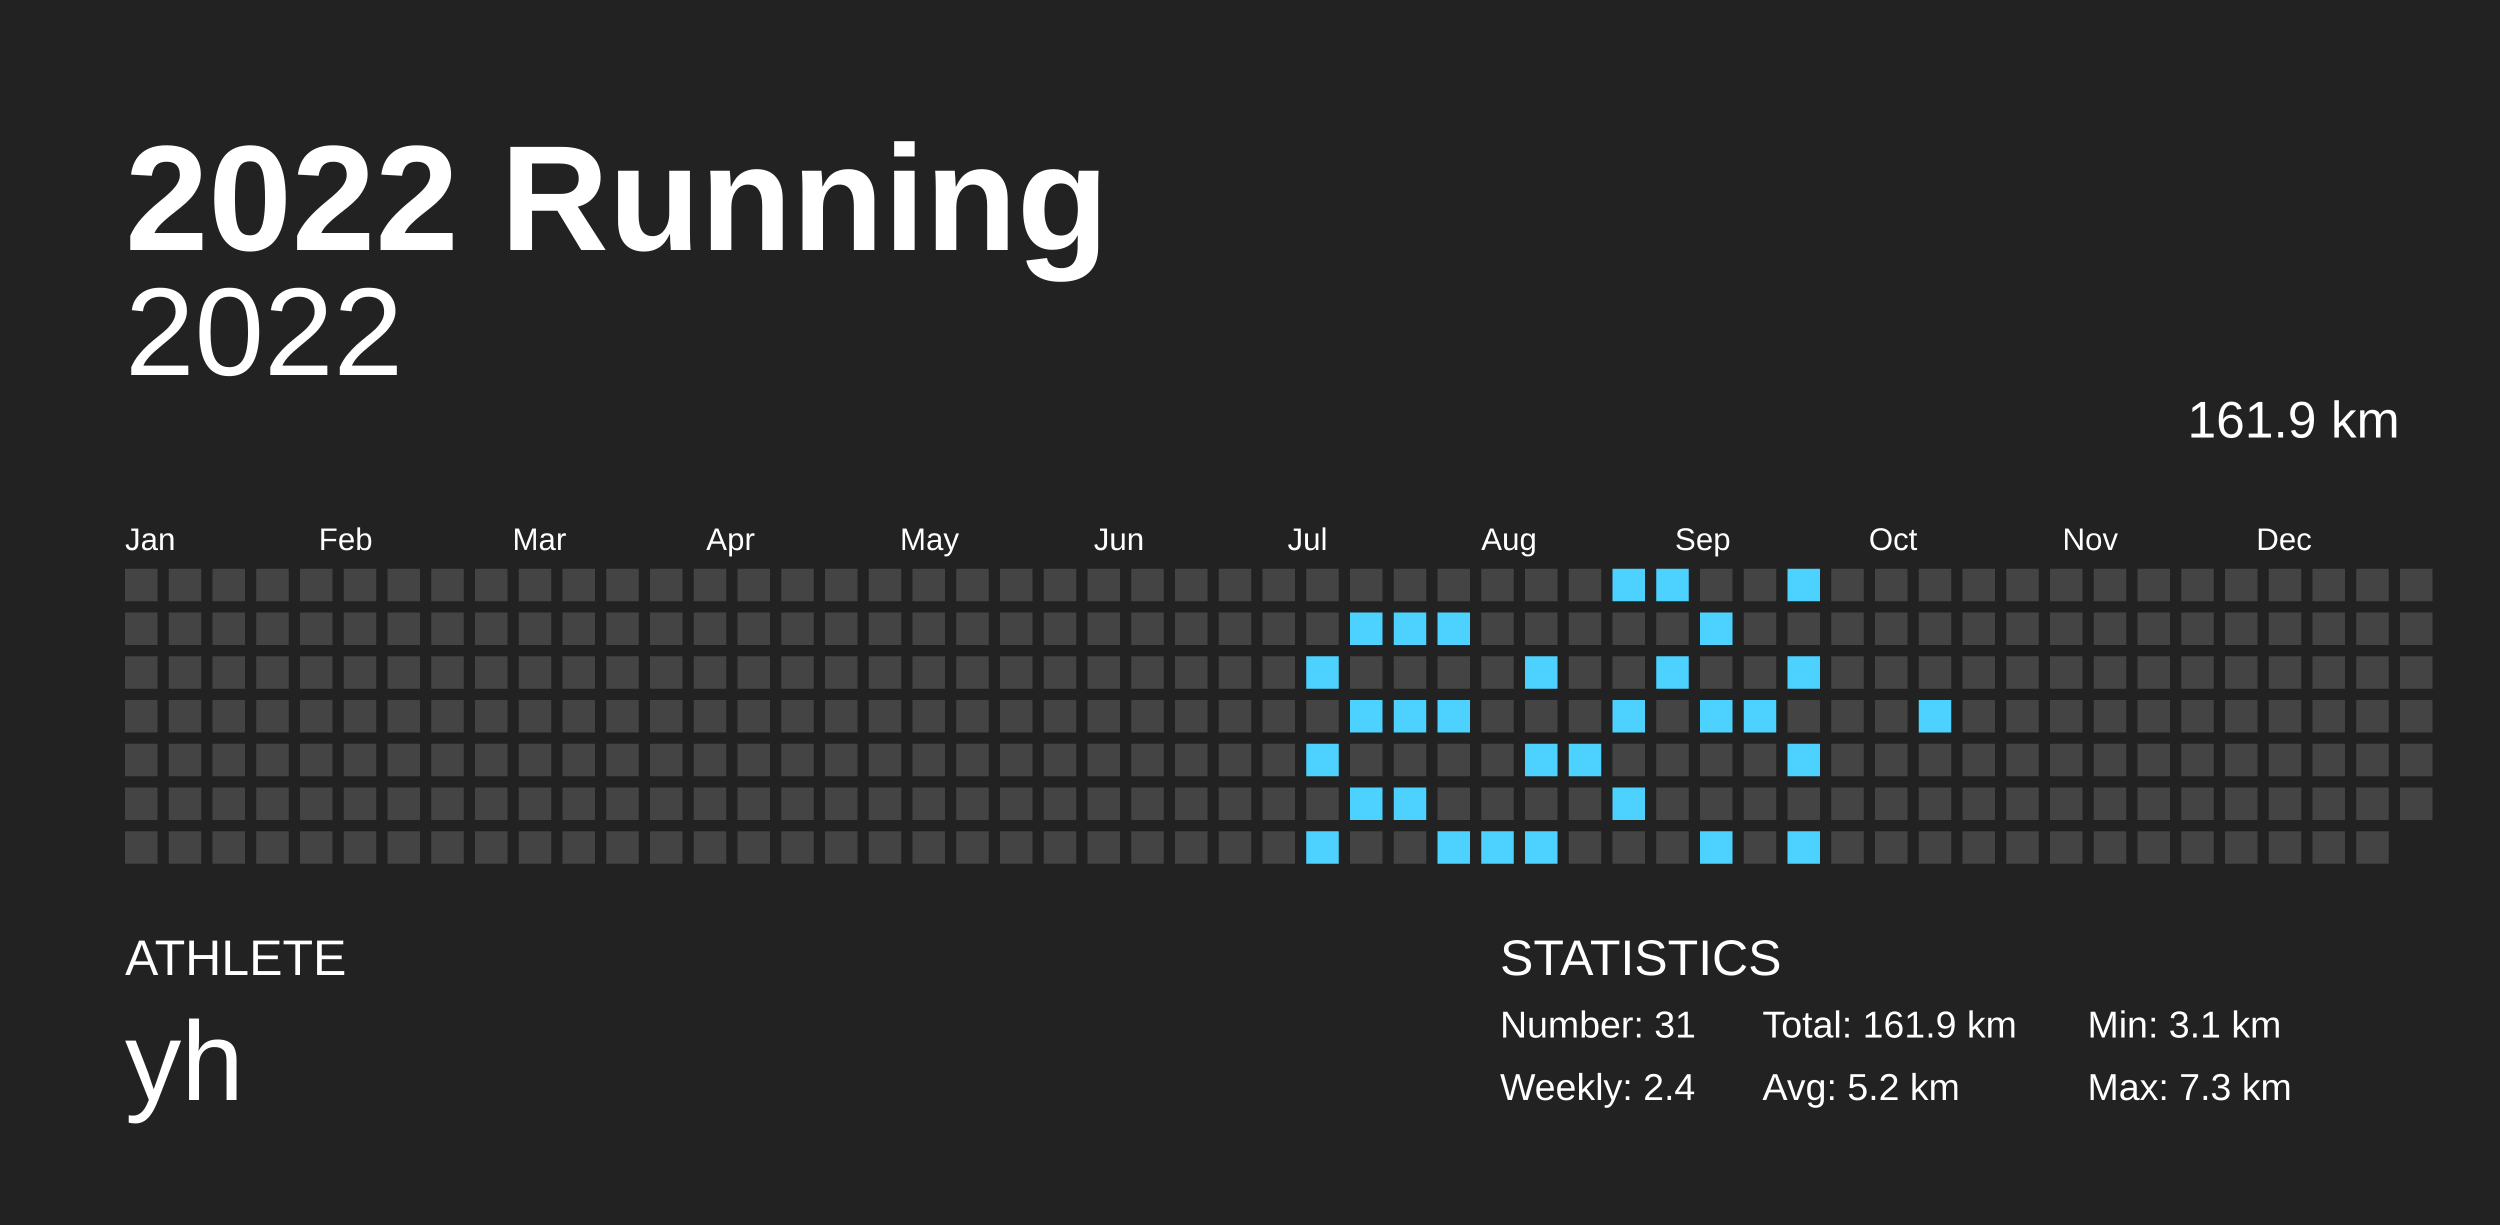
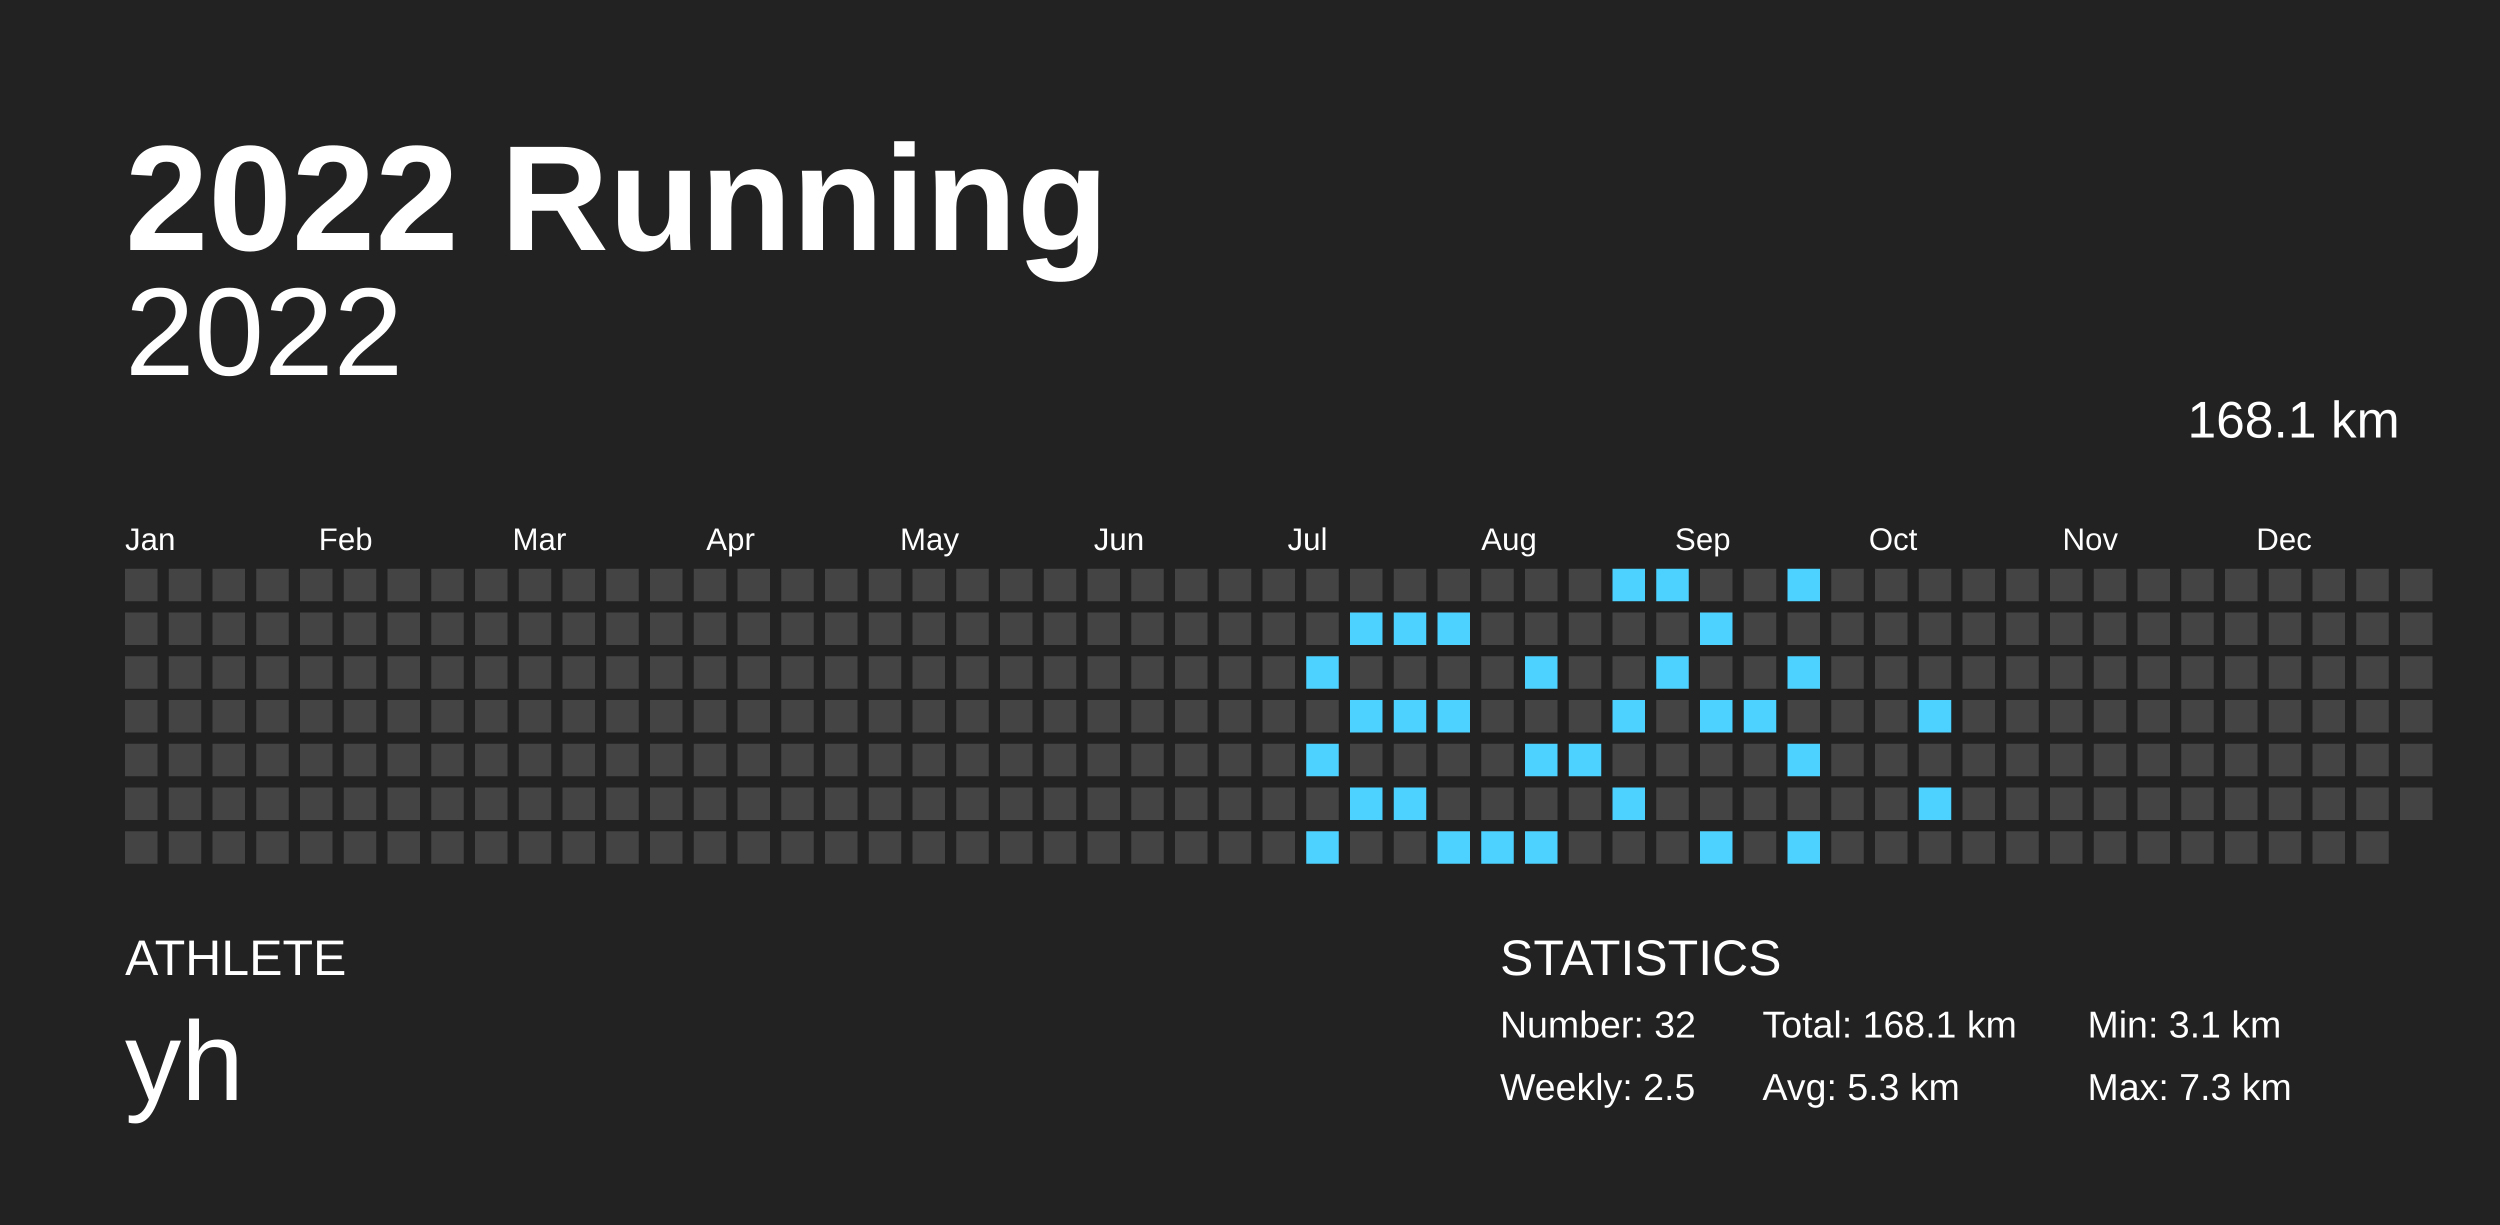
<svg xmlns="http://www.w3.org/2000/svg" baseProfile="full" height="98mm" version="1.1" viewBox="0,0,200,98" width="200mm">
  <defs />
  <rect fill="#222222" height="98" width="200" x="0" y="0" />
  <text fill="#FFFFFF" style="font-size:12px; font-family:Arial; font-weight:bold;" x="10" y="20">2022 Running</text>
  <text fill="#FFFFFF" style="font-size:4px; font-family:Arial" x="10" y="78">ATHLETE</text>
  <text fill="#FFFFFF" style="font-size:9px; font-family:Arial" x="10" y="88">yh</text>
  <text fill="#FFFFFF" style="font-size:4px; font-family:Arial" x="120" y="78">STATISTICS</text>
-   <text fill="#FFFFFF" style="font-size:3px; font-family:Arial" x="120" y="83">Number: 31</text>
-   <text fill="#FFFFFF" style="font-size:3px; font-family:Arial" x="120" y="88">Weekly: 2.4</text>
-   <text fill="#FFFFFF" style="font-size:3px; font-family:Arial" x="141" y="83">Total: 161.9 km</text>
-   <text fill="#FFFFFF" style="font-size:3px; font-family:Arial" x="141" y="88">Avg: 5.2 km</text>
+   <text fill="#FFFFFF" style="font-size:3px; font-family:Arial" x="120" y="83">Number: 32</text>
+   <text fill="#FFFFFF" style="font-size:3px; font-family:Arial" x="120" y="88">Weekly: 2.5</text>
+   <text fill="#FFFFFF" style="font-size:3px; font-family:Arial" x="141" y="83">Total: 168.1 km</text>
+   <text fill="#FFFFFF" style="font-size:3px; font-family:Arial" x="141" y="88">Avg: 5.3 km</text>
  <text fill="#FFFFFF" style="font-size:3px; font-family:Arial" x="167" y="83">Min: 3.1 km</text>
  <text fill="#FFFFFF" style="font-size:3px; font-family:Arial" x="167" y="88">Max: 7.3 km</text>
  <text alignment-baseline="hanging" fill="#FFFFFF" style="font-size:10.0px; font-family:Arial;" x="10" y="30">2022</text>
-   <text alignment-baseline="hanging" fill="#FFFFFF" style="font-size:4.125px; font-family:Arial;" x="175" y="35">161.9 km</text>
+   <text alignment-baseline="hanging" fill="#FFFFFF" style="font-size:4.125px; font-family:Arial;" x="175" y="35">168.1 km</text>
  <text fill="#FFFFFF" style="font-size:2.5px; font-family:Arial" x="10.0" y="44">Jan</text>
  <text fill="#FFFFFF" style="font-size:2.5px; font-family:Arial" x="25.5" y="44">Feb</text>
  <text fill="#FFFFFF" style="font-size:2.5px; font-family:Arial" x="41.0" y="44">Mar</text>
  <text fill="#FFFFFF" style="font-size:2.5px; font-family:Arial" x="56.5" y="44">Apr</text>
  <text fill="#FFFFFF" style="font-size:2.5px; font-family:Arial" x="72.0" y="44">May</text>
  <text fill="#FFFFFF" style="font-size:2.5px; font-family:Arial" x="87.5" y="44">Jun</text>
  <text fill="#FFFFFF" style="font-size:2.5px; font-family:Arial" x="103.0" y="44">Jul</text>
  <text fill="#FFFFFF" style="font-size:2.5px; font-family:Arial" x="118.5" y="44">Aug</text>
  <text fill="#FFFFFF" style="font-size:2.5px; font-family:Arial" x="134.0" y="44">Sep</text>
  <text fill="#FFFFFF" style="font-size:2.5px; font-family:Arial" x="149.5" y="44">Oct</text>
  <text fill="#FFFFFF" style="font-size:2.5px; font-family:Arial" x="165.0" y="44">Nov</text>
  <text fill="#FFFFFF" style="font-size:2.5px; font-family:Arial" x="180.5" y="44">Dec</text>
  <rect fill="#444444" height="2.6" width="2.6" x="10.0" y="45.5" />
  <rect fill="#444444" height="2.6" width="2.6" x="10.0" y="49.0" />
  <rect fill="#444444" height="2.6" width="2.6" x="10.0" y="52.5" />
  <rect fill="#444444" height="2.6" width="2.6" x="10.0" y="56.0" />
  <rect fill="#444444" height="2.6" width="2.6" x="10.0" y="59.5" />
  <rect fill="#444444" height="2.6" width="2.6" x="10.0" y="63.0" />
  <rect fill="#444444" height="2.6" width="2.6" x="10.0" y="66.5" />
  <rect fill="#444444" height="2.6" width="2.6" x="13.5" y="45.5" />
  <rect fill="#444444" height="2.6" width="2.6" x="13.5" y="49.0" />
  <rect fill="#444444" height="2.6" width="2.6" x="13.5" y="52.5" />
  <rect fill="#444444" height="2.6" width="2.6" x="13.5" y="56.0" />
  <rect fill="#444444" height="2.6" width="2.6" x="13.5" y="59.5" />
  <rect fill="#444444" height="2.6" width="2.6" x="13.5" y="63.0" />
  <rect fill="#444444" height="2.6" width="2.6" x="13.5" y="66.5" />
  <rect fill="#444444" height="2.6" width="2.6" x="17.0" y="45.5" />
  <rect fill="#444444" height="2.6" width="2.6" x="17.0" y="49.0" />
  <rect fill="#444444" height="2.6" width="2.6" x="17.0" y="52.5" />
  <rect fill="#444444" height="2.6" width="2.6" x="17.0" y="56.0" />
  <rect fill="#444444" height="2.6" width="2.6" x="17.0" y="59.5" />
  <rect fill="#444444" height="2.6" width="2.6" x="17.0" y="63.0" />
  <rect fill="#444444" height="2.6" width="2.6" x="17.0" y="66.5" />
  <rect fill="#444444" height="2.6" width="2.6" x="20.5" y="45.5" />
  <rect fill="#444444" height="2.6" width="2.6" x="20.5" y="49.0" />
  <rect fill="#444444" height="2.6" width="2.6" x="20.5" y="52.5" />
  <rect fill="#444444" height="2.6" width="2.6" x="20.5" y="56.0" />
  <rect fill="#444444" height="2.6" width="2.6" x="20.5" y="59.5" />
  <rect fill="#444444" height="2.6" width="2.6" x="20.5" y="63.0" />
  <rect fill="#444444" height="2.6" width="2.6" x="20.5" y="66.5" />
  <rect fill="#444444" height="2.6" width="2.6" x="24.0" y="45.5" />
  <rect fill="#444444" height="2.6" width="2.6" x="24.0" y="49.0" />
  <rect fill="#444444" height="2.6" width="2.6" x="24.0" y="52.5" />
  <rect fill="#444444" height="2.6" width="2.6" x="24.0" y="56.0" />
  <rect fill="#444444" height="2.6" width="2.6" x="24.0" y="59.5" />
  <rect fill="#444444" height="2.6" width="2.6" x="24.0" y="63.0" />
  <rect fill="#444444" height="2.6" width="2.6" x="24.0" y="66.5" />
  <rect fill="#444444" height="2.6" width="2.6" x="27.5" y="45.5" />
  <rect fill="#444444" height="2.6" width="2.6" x="27.5" y="49.0" />
  <rect fill="#444444" height="2.6" width="2.6" x="27.5" y="52.5" />
  <rect fill="#444444" height="2.6" width="2.6" x="27.5" y="56.0" />
  <rect fill="#444444" height="2.6" width="2.6" x="27.5" y="59.5" />
  <rect fill="#444444" height="2.6" width="2.6" x="27.5" y="63.0" />
  <rect fill="#444444" height="2.6" width="2.6" x="27.5" y="66.5" />
  <rect fill="#444444" height="2.6" width="2.6" x="31.0" y="45.5" />
  <rect fill="#444444" height="2.6" width="2.6" x="31.0" y="49.0" />
  <rect fill="#444444" height="2.6" width="2.6" x="31.0" y="52.5" />
  <rect fill="#444444" height="2.6" width="2.6" x="31.0" y="56.0" />
  <rect fill="#444444" height="2.6" width="2.6" x="31.0" y="59.5" />
  <rect fill="#444444" height="2.6" width="2.6" x="31.0" y="63.0" />
  <rect fill="#444444" height="2.6" width="2.6" x="31.0" y="66.5" />
  <rect fill="#444444" height="2.6" width="2.6" x="34.5" y="45.5" />
  <rect fill="#444444" height="2.6" width="2.6" x="34.5" y="49.0" />
  <rect fill="#444444" height="2.6" width="2.6" x="34.5" y="52.5" />
  <rect fill="#444444" height="2.6" width="2.6" x="34.5" y="56.0" />
  <rect fill="#444444" height="2.6" width="2.6" x="34.5" y="59.5" />
  <rect fill="#444444" height="2.6" width="2.6" x="34.5" y="63.0" />
  <rect fill="#444444" height="2.6" width="2.6" x="34.5" y="66.5" />
  <rect fill="#444444" height="2.6" width="2.6" x="38.0" y="45.5" />
  <rect fill="#444444" height="2.6" width="2.6" x="38.0" y="49.0" />
  <rect fill="#444444" height="2.6" width="2.6" x="38.0" y="52.5" />
  <rect fill="#444444" height="2.6" width="2.6" x="38.0" y="56.0" />
  <rect fill="#444444" height="2.6" width="2.6" x="38.0" y="59.5" />
  <rect fill="#444444" height="2.6" width="2.6" x="38.0" y="63.0" />
  <rect fill="#444444" height="2.6" width="2.6" x="38.0" y="66.5" />
  <rect fill="#444444" height="2.6" width="2.6" x="41.5" y="45.5" />
  <rect fill="#444444" height="2.6" width="2.6" x="41.5" y="49.0" />
  <rect fill="#444444" height="2.6" width="2.6" x="41.5" y="52.5" />
  <rect fill="#444444" height="2.6" width="2.6" x="41.5" y="56.0" />
  <rect fill="#444444" height="2.6" width="2.6" x="41.5" y="59.5" />
  <rect fill="#444444" height="2.6" width="2.6" x="41.5" y="63.0" />
  <rect fill="#444444" height="2.6" width="2.6" x="41.5" y="66.5" />
  <rect fill="#444444" height="2.6" width="2.6" x="45.0" y="45.5" />
  <rect fill="#444444" height="2.6" width="2.6" x="45.0" y="49.0" />
  <rect fill="#444444" height="2.6" width="2.6" x="45.0" y="52.5" />
  <rect fill="#444444" height="2.6" width="2.6" x="45.0" y="56.0" />
  <rect fill="#444444" height="2.6" width="2.6" x="45.0" y="59.5" />
  <rect fill="#444444" height="2.6" width="2.6" x="45.0" y="63.0" />
  <rect fill="#444444" height="2.6" width="2.6" x="45.0" y="66.5" />
  <rect fill="#444444" height="2.6" width="2.6" x="48.5" y="45.5" />
  <rect fill="#444444" height="2.6" width="2.6" x="48.5" y="49.0" />
  <rect fill="#444444" height="2.6" width="2.6" x="48.5" y="52.5" />
  <rect fill="#444444" height="2.6" width="2.6" x="48.5" y="56.0" />
  <rect fill="#444444" height="2.6" width="2.6" x="48.5" y="59.5" />
  <rect fill="#444444" height="2.6" width="2.6" x="48.5" y="63.0" />
  <rect fill="#444444" height="2.6" width="2.6" x="48.5" y="66.5" />
  <rect fill="#444444" height="2.6" width="2.6" x="52.0" y="45.5" />
  <rect fill="#444444" height="2.6" width="2.6" x="52.0" y="49.0" />
  <rect fill="#444444" height="2.6" width="2.6" x="52.0" y="52.5" />
  <rect fill="#444444" height="2.6" width="2.6" x="52.0" y="56.0" />
  <rect fill="#444444" height="2.6" width="2.6" x="52.0" y="59.5" />
  <rect fill="#444444" height="2.6" width="2.6" x="52.0" y="63.0" />
  <rect fill="#444444" height="2.6" width="2.6" x="52.0" y="66.5" />
  <rect fill="#444444" height="2.6" width="2.6" x="55.5" y="45.5" />
  <rect fill="#444444" height="2.6" width="2.6" x="55.5" y="49.0" />
  <rect fill="#444444" height="2.6" width="2.6" x="55.5" y="52.5" />
  <rect fill="#444444" height="2.6" width="2.6" x="55.5" y="56.0" />
  <rect fill="#444444" height="2.6" width="2.6" x="55.5" y="59.5" />
  <rect fill="#444444" height="2.6" width="2.6" x="55.5" y="63.0" />
  <rect fill="#444444" height="2.6" width="2.6" x="55.5" y="66.5" />
  <rect fill="#444444" height="2.6" width="2.6" x="59.0" y="45.5" />
  <rect fill="#444444" height="2.6" width="2.6" x="59.0" y="49.0" />
  <rect fill="#444444" height="2.6" width="2.6" x="59.0" y="52.5" />
  <rect fill="#444444" height="2.6" width="2.6" x="59.0" y="56.0" />
  <rect fill="#444444" height="2.6" width="2.6" x="59.0" y="59.5" />
  <rect fill="#444444" height="2.6" width="2.6" x="59.0" y="63.0" />
  <rect fill="#444444" height="2.6" width="2.6" x="59.0" y="66.5" />
  <rect fill="#444444" height="2.6" width="2.6" x="62.5" y="45.5" />
  <rect fill="#444444" height="2.6" width="2.6" x="62.5" y="49.0" />
  <rect fill="#444444" height="2.6" width="2.6" x="62.5" y="52.5" />
  <rect fill="#444444" height="2.6" width="2.6" x="62.5" y="56.0" />
  <rect fill="#444444" height="2.6" width="2.6" x="62.5" y="59.5" />
  <rect fill="#444444" height="2.6" width="2.6" x="62.5" y="63.0" />
  <rect fill="#444444" height="2.6" width="2.6" x="62.5" y="66.5" />
  <rect fill="#444444" height="2.6" width="2.6" x="66.0" y="45.5" />
  <rect fill="#444444" height="2.6" width="2.6" x="66.0" y="49.0" />
  <rect fill="#444444" height="2.6" width="2.6" x="66.0" y="52.5" />
  <rect fill="#444444" height="2.6" width="2.6" x="66.0" y="56.0" />
  <rect fill="#444444" height="2.6" width="2.6" x="66.0" y="59.5" />
  <rect fill="#444444" height="2.6" width="2.6" x="66.0" y="63.0" />
  <rect fill="#444444" height="2.6" width="2.6" x="66.0" y="66.5" />
  <rect fill="#444444" height="2.6" width="2.6" x="69.5" y="45.5" />
  <rect fill="#444444" height="2.6" width="2.6" x="69.5" y="49.0" />
  <rect fill="#444444" height="2.6" width="2.6" x="69.5" y="52.5" />
  <rect fill="#444444" height="2.6" width="2.6" x="69.5" y="56.0" />
  <rect fill="#444444" height="2.6" width="2.6" x="69.5" y="59.5" />
  <rect fill="#444444" height="2.6" width="2.6" x="69.5" y="63.0" />
  <rect fill="#444444" height="2.6" width="2.6" x="69.5" y="66.5" />
  <rect fill="#444444" height="2.6" width="2.6" x="73.0" y="45.5" />
  <rect fill="#444444" height="2.6" width="2.6" x="73.0" y="49.0" />
  <rect fill="#444444" height="2.6" width="2.6" x="73.0" y="52.5" />
  <rect fill="#444444" height="2.6" width="2.6" x="73.0" y="56.0" />
  <rect fill="#444444" height="2.6" width="2.6" x="73.0" y="59.5" />
  <rect fill="#444444" height="2.6" width="2.6" x="73.0" y="63.0" />
  <rect fill="#444444" height="2.6" width="2.6" x="73.0" y="66.5" />
  <rect fill="#444444" height="2.6" width="2.6" x="76.5" y="45.5" />
  <rect fill="#444444" height="2.6" width="2.6" x="76.5" y="49.0" />
  <rect fill="#444444" height="2.6" width="2.6" x="76.5" y="52.5" />
  <rect fill="#444444" height="2.6" width="2.6" x="76.5" y="56.0" />
  <rect fill="#444444" height="2.6" width="2.6" x="76.5" y="59.5" />
  <rect fill="#444444" height="2.6" width="2.6" x="76.5" y="63.0" />
  <rect fill="#444444" height="2.6" width="2.6" x="76.5" y="66.5" />
  <rect fill="#444444" height="2.6" width="2.6" x="80.0" y="45.5" />
  <rect fill="#444444" height="2.6" width="2.6" x="80.0" y="49.0" />
  <rect fill="#444444" height="2.6" width="2.6" x="80.0" y="52.5" />
  <rect fill="#444444" height="2.6" width="2.6" x="80.0" y="56.0" />
  <rect fill="#444444" height="2.6" width="2.6" x="80.0" y="59.5" />
  <rect fill="#444444" height="2.6" width="2.6" x="80.0" y="63.0" />
  <rect fill="#444444" height="2.6" width="2.6" x="80.0" y="66.5" />
  <rect fill="#444444" height="2.6" width="2.6" x="83.5" y="45.5" />
  <rect fill="#444444" height="2.6" width="2.6" x="83.5" y="49.0" />
  <rect fill="#444444" height="2.6" width="2.6" x="83.5" y="52.5" />
  <rect fill="#444444" height="2.6" width="2.6" x="83.5" y="56.0" />
  <rect fill="#444444" height="2.6" width="2.6" x="83.5" y="59.5" />
  <rect fill="#444444" height="2.6" width="2.6" x="83.5" y="63.0" />
  <rect fill="#444444" height="2.6" width="2.6" x="83.5" y="66.5" />
  <rect fill="#444444" height="2.6" width="2.6" x="87.0" y="45.5" />
  <rect fill="#444444" height="2.6" width="2.6" x="87.0" y="49.0" />
  <rect fill="#444444" height="2.6" width="2.6" x="87.0" y="52.5" />
  <rect fill="#444444" height="2.6" width="2.6" x="87.0" y="56.0" />
  <rect fill="#444444" height="2.6" width="2.6" x="87.0" y="59.5" />
  <rect fill="#444444" height="2.6" width="2.6" x="87.0" y="63.0" />
  <rect fill="#444444" height="2.6" width="2.6" x="87.0" y="66.5" />
  <rect fill="#444444" height="2.6" width="2.6" x="90.5" y="45.5" />
  <rect fill="#444444" height="2.6" width="2.6" x="90.5" y="49.0" />
  <rect fill="#444444" height="2.6" width="2.6" x="90.5" y="52.5" />
  <rect fill="#444444" height="2.6" width="2.6" x="90.5" y="56.0" />
  <rect fill="#444444" height="2.6" width="2.6" x="90.5" y="59.5" />
  <rect fill="#444444" height="2.6" width="2.6" x="90.5" y="63.0" />
  <rect fill="#444444" height="2.6" width="2.6" x="90.5" y="66.5" />
  <rect fill="#444444" height="2.6" width="2.6" x="94.0" y="45.5" />
  <rect fill="#444444" height="2.6" width="2.6" x="94.0" y="49.0" />
  <rect fill="#444444" height="2.6" width="2.6" x="94.0" y="52.5" />
  <rect fill="#444444" height="2.6" width="2.6" x="94.0" y="56.0" />
  <rect fill="#444444" height="2.6" width="2.6" x="94.0" y="59.5" />
  <rect fill="#444444" height="2.6" width="2.6" x="94.0" y="63.0" />
  <rect fill="#444444" height="2.6" width="2.6" x="94.0" y="66.5" />
  <rect fill="#444444" height="2.6" width="2.6" x="97.5" y="45.5" />
  <rect fill="#444444" height="2.6" width="2.6" x="97.5" y="49.0" />
  <rect fill="#444444" height="2.6" width="2.6" x="97.5" y="52.5" />
  <rect fill="#444444" height="2.6" width="2.6" x="97.5" y="56.0" />
  <rect fill="#444444" height="2.6" width="2.6" x="97.5" y="59.5" />
  <rect fill="#444444" height="2.6" width="2.6" x="97.5" y="63.0" />
  <rect fill="#444444" height="2.6" width="2.6" x="97.5" y="66.5" />
  <rect fill="#444444" height="2.6" width="2.6" x="101.0" y="45.5" />
  <rect fill="#444444" height="2.6" width="2.6" x="101.0" y="49.0" />
  <rect fill="#444444" height="2.6" width="2.6" x="101.0" y="52.5" />
  <rect fill="#444444" height="2.6" width="2.6" x="101.0" y="56.0" />
  <rect fill="#444444" height="2.6" width="2.6" x="101.0" y="59.5" />
  <rect fill="#444444" height="2.6" width="2.6" x="101.0" y="63.0" />
  <rect fill="#444444" height="2.6" width="2.6" x="101.0" y="66.5" />
  <rect fill="#444444" height="2.6" width="2.6" x="104.5" y="45.5" />
  <rect fill="#444444" height="2.6" width="2.6" x="104.5" y="49.0" />
  <rect fill="#4dd2ff" height="2.6" width="2.6" x="104.5" y="52.5" />
  <rect fill="#444444" height="2.6" width="2.6" x="104.5" y="56.0" />
  <rect fill="#4dd2ff" height="2.6" width="2.6" x="104.5" y="59.5" />
  <rect fill="#444444" height="2.6" width="2.6" x="104.5" y="63.0" />
  <rect fill="#4dd2ff" height="2.6" width="2.6" x="104.5" y="66.5" />
  <rect fill="#444444" height="2.6" width="2.6" x="108.0" y="45.5" />
  <rect fill="#4dd2ff" height="2.6" width="2.6" x="108.0" y="49.0" />
  <rect fill="#444444" height="2.6" width="2.6" x="108.0" y="52.5" />
  <rect fill="#4dd2ff" height="2.6" width="2.6" x="108.0" y="56.0" />
  <rect fill="#444444" height="2.6" width="2.6" x="108.0" y="59.5" />
  <rect fill="#4dd2ff" height="2.6" width="2.6" x="108.0" y="63.0" />
  <rect fill="#444444" height="2.6" width="2.6" x="108.0" y="66.5" />
  <rect fill="#444444" height="2.6" width="2.6" x="111.5" y="45.5" />
  <rect fill="#4dd2ff" height="2.6" width="2.6" x="111.5" y="49.0" />
  <rect fill="#444444" height="2.6" width="2.6" x="111.5" y="52.5" />
  <rect fill="#4dd2ff" height="2.6" width="2.6" x="111.5" y="56.0" />
  <rect fill="#444444" height="2.6" width="2.6" x="111.5" y="59.5" />
  <rect fill="#4dd2ff" height="2.6" width="2.6" x="111.5" y="63.0" />
  <rect fill="#444444" height="2.6" width="2.6" x="111.5" y="66.5" />
  <rect fill="#444444" height="2.6" width="2.6" x="115.0" y="45.5" />
  <rect fill="#4dd2ff" height="2.6" width="2.6" x="115.0" y="49.0" />
  <rect fill="#444444" height="2.6" width="2.6" x="115.0" y="52.5" />
  <rect fill="#4dd2ff" height="2.6" width="2.6" x="115.0" y="56.0" />
  <rect fill="#444444" height="2.6" width="2.6" x="115.0" y="59.5" />
  <rect fill="#444444" height="2.6" width="2.6" x="115.0" y="63.0" />
  <rect fill="#4dd2ff" height="2.6" width="2.6" x="115.0" y="66.5" />
  <rect fill="#444444" height="2.6" width="2.6" x="118.5" y="45.5" />
  <rect fill="#444444" height="2.6" width="2.6" x="118.5" y="49.0" />
  <rect fill="#444444" height="2.6" width="2.6" x="118.5" y="52.5" />
  <rect fill="#444444" height="2.6" width="2.6" x="118.5" y="56.0" />
  <rect fill="#444444" height="2.6" width="2.6" x="118.5" y="59.5" />
  <rect fill="#444444" height="2.6" width="2.6" x="118.5" y="63.0" />
  <rect fill="#4dd2ff" height="2.6" width="2.6" x="118.5" y="66.5" />
  <rect fill="#444444" height="2.6" width="2.6" x="122.0" y="45.5" />
  <rect fill="#444444" height="2.6" width="2.6" x="122.0" y="49.0" />
  <rect fill="#4dd2ff" height="2.6" width="2.6" x="122.0" y="52.5" />
  <rect fill="#444444" height="2.6" width="2.6" x="122.0" y="56.0" />
  <rect fill="#4dd2ff" height="2.6" width="2.6" x="122.0" y="59.5" />
  <rect fill="#444444" height="2.6" width="2.6" x="122.0" y="63.0" />
  <rect fill="#4dd2ff" height="2.6" width="2.6" x="122.0" y="66.5" />
  <rect fill="#444444" height="2.6" width="2.6" x="125.5" y="45.5" />
  <rect fill="#444444" height="2.6" width="2.6" x="125.5" y="49.0" />
  <rect fill="#444444" height="2.6" width="2.6" x="125.5" y="52.5" />
  <rect fill="#444444" height="2.6" width="2.6" x="125.5" y="56.0" />
  <rect fill="#4dd2ff" height="2.6" width="2.6" x="125.5" y="59.5" />
  <rect fill="#444444" height="2.6" width="2.6" x="125.5" y="63.0" />
  <rect fill="#444444" height="2.6" width="2.6" x="125.5" y="66.5" />
  <rect fill="#4dd2ff" height="2.6" width="2.6" x="129.0" y="45.5" />
  <rect fill="#444444" height="2.6" width="2.6" x="129.0" y="49.0" />
  <rect fill="#444444" height="2.6" width="2.6" x="129.0" y="52.5" />
  <rect fill="#4dd2ff" height="2.6" width="2.6" x="129.0" y="56.0" />
  <rect fill="#444444" height="2.6" width="2.6" x="129.0" y="59.5" />
  <rect fill="#4dd2ff" height="2.6" width="2.6" x="129.0" y="63.0" />
  <rect fill="#444444" height="2.6" width="2.6" x="129.0" y="66.5" />
  <rect fill="#4dd2ff" height="2.6" width="2.6" x="132.5" y="45.5" />
  <rect fill="#444444" height="2.6" width="2.6" x="132.5" y="49.0" />
  <rect fill="#4dd2ff" height="2.6" width="2.6" x="132.5" y="52.5" />
  <rect fill="#444444" height="2.6" width="2.6" x="132.5" y="56.0" />
  <rect fill="#444444" height="2.6" width="2.6" x="132.5" y="59.5" />
  <rect fill="#444444" height="2.6" width="2.6" x="132.5" y="63.0" />
  <rect fill="#444444" height="2.6" width="2.6" x="132.5" y="66.5" />
  <rect fill="#444444" height="2.6" width="2.6" x="136.0" y="45.5" />
  <rect fill="#4dd2ff" height="2.6" width="2.6" x="136.0" y="49.0" />
  <rect fill="#444444" height="2.6" width="2.6" x="136.0" y="52.5" />
  <rect fill="#4dd2ff" height="2.6" width="2.6" x="136.0" y="56.0" />
  <rect fill="#444444" height="2.6" width="2.6" x="136.0" y="59.5" />
  <rect fill="#444444" height="2.6" width="2.6" x="136.0" y="63.0" />
  <rect fill="#4dd2ff" height="2.6" width="2.6" x="136.0" y="66.5" />
  <rect fill="#444444" height="2.6" width="2.6" x="139.5" y="45.5" />
  <rect fill="#444444" height="2.6" width="2.6" x="139.5" y="49.0" />
  <rect fill="#444444" height="2.6" width="2.6" x="139.5" y="52.5" />
  <rect fill="#4dd2ff" height="2.6" width="2.6" x="139.5" y="56.0" />
  <rect fill="#444444" height="2.6" width="2.6" x="139.5" y="59.5" />
  <rect fill="#444444" height="2.6" width="2.6" x="139.5" y="63.0" />
  <rect fill="#444444" height="2.6" width="2.6" x="139.5" y="66.5" />
  <rect fill="#4dd2ff" height="2.6" width="2.6" x="143.0" y="45.5" />
  <rect fill="#444444" height="2.6" width="2.6" x="143.0" y="49.0" />
  <rect fill="#4dd2ff" height="2.6" width="2.6" x="143.0" y="52.5" />
  <rect fill="#444444" height="2.6" width="2.6" x="143.0" y="56.0" />
  <rect fill="#4dd2ff" height="2.6" width="2.6" x="143.0" y="59.5" />
  <rect fill="#444444" height="2.6" width="2.6" x="143.0" y="63.0" />
  <rect fill="#4dd2ff" height="2.6" width="2.6" x="143.0" y="66.5" />
  <rect fill="#444444" height="2.6" width="2.6" x="146.5" y="45.5" />
  <rect fill="#444444" height="2.6" width="2.6" x="146.5" y="49.0" />
  <rect fill="#444444" height="2.6" width="2.6" x="146.5" y="52.5" />
  <rect fill="#444444" height="2.6" width="2.6" x="146.5" y="56.0" />
  <rect fill="#444444" height="2.6" width="2.6" x="146.5" y="59.5" />
  <rect fill="#444444" height="2.6" width="2.6" x="146.5" y="63.0" />
  <rect fill="#444444" height="2.6" width="2.6" x="146.5" y="66.5" />
  <rect fill="#444444" height="2.6" width="2.6" x="150.0" y="45.5" />
  <rect fill="#444444" height="2.6" width="2.6" x="150.0" y="49.0" />
  <rect fill="#444444" height="2.6" width="2.6" x="150.0" y="52.5" />
  <rect fill="#444444" height="2.6" width="2.6" x="150.0" y="56.0" />
  <rect fill="#444444" height="2.6" width="2.6" x="150.0" y="59.5" />
  <rect fill="#444444" height="2.6" width="2.6" x="150.0" y="63.0" />
  <rect fill="#444444" height="2.6" width="2.6" x="150.0" y="66.5" />
  <rect fill="#444444" height="2.6" width="2.6" x="153.5" y="45.5" />
  <rect fill="#444444" height="2.6" width="2.6" x="153.5" y="49.0" />
  <rect fill="#444444" height="2.6" width="2.6" x="153.5" y="52.5" />
  <rect fill="#4dd2ff" height="2.6" width="2.6" x="153.5" y="56.0" />
  <rect fill="#444444" height="2.6" width="2.6" x="153.5" y="59.5" />
-   <rect fill="#444444" height="2.6" width="2.6" x="153.5" y="63.0" />
+   <rect fill="#4dd2ff" height="2.6" width="2.6" x="153.5" y="63.0" />
  <rect fill="#444444" height="2.6" width="2.6" x="153.5" y="66.5" />
  <rect fill="#444444" height="2.6" width="2.6" x="157.0" y="45.5" />
  <rect fill="#444444" height="2.6" width="2.6" x="157.0" y="49.0" />
  <rect fill="#444444" height="2.6" width="2.6" x="157.0" y="52.5" />
  <rect fill="#444444" height="2.6" width="2.6" x="157.0" y="56.0" />
  <rect fill="#444444" height="2.6" width="2.6" x="157.0" y="59.5" />
  <rect fill="#444444" height="2.6" width="2.6" x="157.0" y="63.0" />
  <rect fill="#444444" height="2.6" width="2.6" x="157.0" y="66.5" />
  <rect fill="#444444" height="2.6" width="2.6" x="160.5" y="45.5" />
  <rect fill="#444444" height="2.6" width="2.6" x="160.5" y="49.0" />
  <rect fill="#444444" height="2.6" width="2.6" x="160.5" y="52.5" />
  <rect fill="#444444" height="2.6" width="2.6" x="160.5" y="56.0" />
  <rect fill="#444444" height="2.6" width="2.6" x="160.5" y="59.5" />
  <rect fill="#444444" height="2.6" width="2.6" x="160.5" y="63.0" />
  <rect fill="#444444" height="2.6" width="2.6" x="160.5" y="66.5" />
  <rect fill="#444444" height="2.6" width="2.6" x="164.0" y="45.5" />
  <rect fill="#444444" height="2.6" width="2.6" x="164.0" y="49.0" />
  <rect fill="#444444" height="2.6" width="2.6" x="164.0" y="52.5" />
  <rect fill="#444444" height="2.6" width="2.6" x="164.0" y="56.0" />
  <rect fill="#444444" height="2.6" width="2.6" x="164.0" y="59.5" />
  <rect fill="#444444" height="2.6" width="2.6" x="164.0" y="63.0" />
  <rect fill="#444444" height="2.6" width="2.6" x="164.0" y="66.5" />
  <rect fill="#444444" height="2.6" width="2.6" x="167.5" y="45.5" />
  <rect fill="#444444" height="2.6" width="2.6" x="167.5" y="49.0" />
  <rect fill="#444444" height="2.6" width="2.6" x="167.5" y="52.5" />
  <rect fill="#444444" height="2.6" width="2.6" x="167.5" y="56.0" />
  <rect fill="#444444" height="2.6" width="2.6" x="167.5" y="59.5" />
  <rect fill="#444444" height="2.6" width="2.6" x="167.5" y="63.0" />
  <rect fill="#444444" height="2.6" width="2.6" x="167.5" y="66.5" />
  <rect fill="#444444" height="2.6" width="2.6" x="171.0" y="45.5" />
  <rect fill="#444444" height="2.6" width="2.6" x="171.0" y="49.0" />
  <rect fill="#444444" height="2.6" width="2.6" x="171.0" y="52.5" />
  <rect fill="#444444" height="2.6" width="2.6" x="171.0" y="56.0" />
  <rect fill="#444444" height="2.6" width="2.6" x="171.0" y="59.5" />
  <rect fill="#444444" height="2.6" width="2.6" x="171.0" y="63.0" />
  <rect fill="#444444" height="2.6" width="2.6" x="171.0" y="66.5" />
  <rect fill="#444444" height="2.6" width="2.6" x="174.5" y="45.5" />
  <rect fill="#444444" height="2.6" width="2.6" x="174.5" y="49.0" />
  <rect fill="#444444" height="2.6" width="2.6" x="174.5" y="52.5" />
  <rect fill="#444444" height="2.6" width="2.6" x="174.5" y="56.0" />
  <rect fill="#444444" height="2.6" width="2.6" x="174.5" y="59.5" />
  <rect fill="#444444" height="2.6" width="2.6" x="174.5" y="63.0" />
  <rect fill="#444444" height="2.6" width="2.6" x="174.5" y="66.5" />
  <rect fill="#444444" height="2.6" width="2.6" x="178.0" y="45.5" />
  <rect fill="#444444" height="2.6" width="2.6" x="178.0" y="49.0" />
  <rect fill="#444444" height="2.6" width="2.6" x="178.0" y="52.5" />
  <rect fill="#444444" height="2.6" width="2.6" x="178.0" y="56.0" />
  <rect fill="#444444" height="2.6" width="2.6" x="178.0" y="59.5" />
  <rect fill="#444444" height="2.6" width="2.6" x="178.0" y="63.0" />
  <rect fill="#444444" height="2.6" width="2.6" x="178.0" y="66.5" />
  <rect fill="#444444" height="2.6" width="2.6" x="181.5" y="45.5" />
  <rect fill="#444444" height="2.6" width="2.6" x="181.5" y="49.0" />
  <rect fill="#444444" height="2.6" width="2.6" x="181.5" y="52.5" />
  <rect fill="#444444" height="2.6" width="2.6" x="181.5" y="56.0" />
  <rect fill="#444444" height="2.6" width="2.6" x="181.5" y="59.5" />
  <rect fill="#444444" height="2.6" width="2.6" x="181.5" y="63.0" />
  <rect fill="#444444" height="2.6" width="2.6" x="181.5" y="66.5" />
  <rect fill="#444444" height="2.6" width="2.6" x="185.0" y="45.5" />
  <rect fill="#444444" height="2.6" width="2.6" x="185.0" y="49.0" />
  <rect fill="#444444" height="2.6" width="2.6" x="185.0" y="52.5" />
  <rect fill="#444444" height="2.6" width="2.6" x="185.0" y="56.0" />
  <rect fill="#444444" height="2.6" width="2.6" x="185.0" y="59.5" />
  <rect fill="#444444" height="2.6" width="2.6" x="185.0" y="63.0" />
  <rect fill="#444444" height="2.6" width="2.6" x="185.0" y="66.5" />
  <rect fill="#444444" height="2.6" width="2.6" x="188.5" y="45.5" />
  <rect fill="#444444" height="2.6" width="2.6" x="188.5" y="49.0" />
  <rect fill="#444444" height="2.6" width="2.6" x="188.5" y="52.5" />
  <rect fill="#444444" height="2.6" width="2.6" x="188.5" y="56.0" />
  <rect fill="#444444" height="2.6" width="2.6" x="188.5" y="59.5" />
  <rect fill="#444444" height="2.6" width="2.6" x="188.5" y="63.0" />
  <rect fill="#444444" height="2.6" width="2.6" x="188.5" y="66.5" />
  <rect fill="#444444" height="2.6" width="2.6" x="192.0" y="45.5" />
  <rect fill="#444444" height="2.6" width="2.6" x="192.0" y="49.0" />
  <rect fill="#444444" height="2.6" width="2.6" x="192.0" y="52.5" />
  <rect fill="#444444" height="2.6" width="2.6" x="192.0" y="56.0" />
  <rect fill="#444444" height="2.6" width="2.6" x="192.0" y="59.5" />
  <rect fill="#444444" height="2.6" width="2.6" x="192.0" y="63.0" />
</svg>
